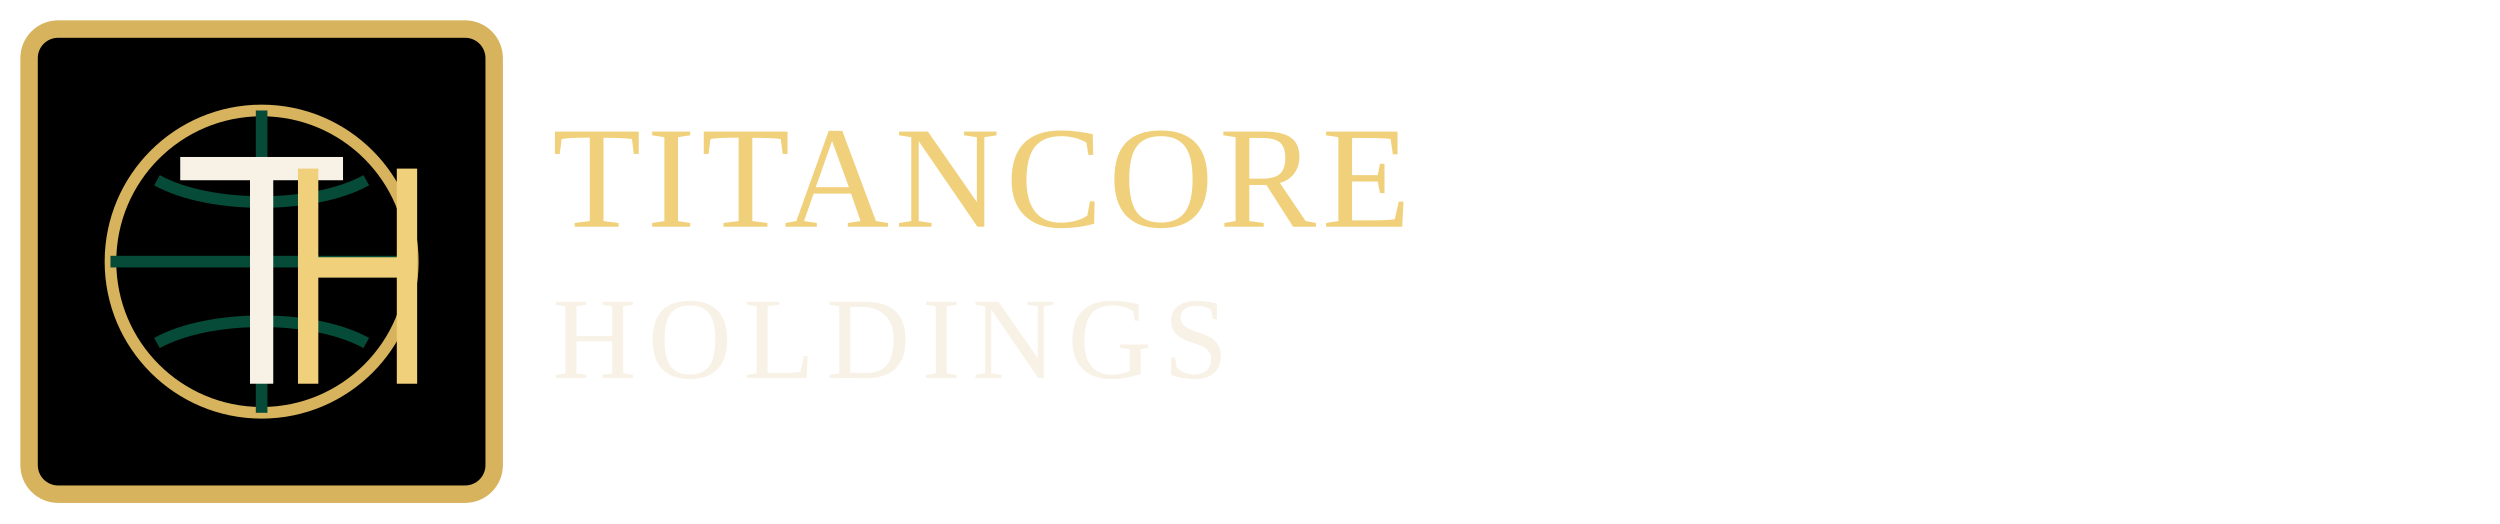
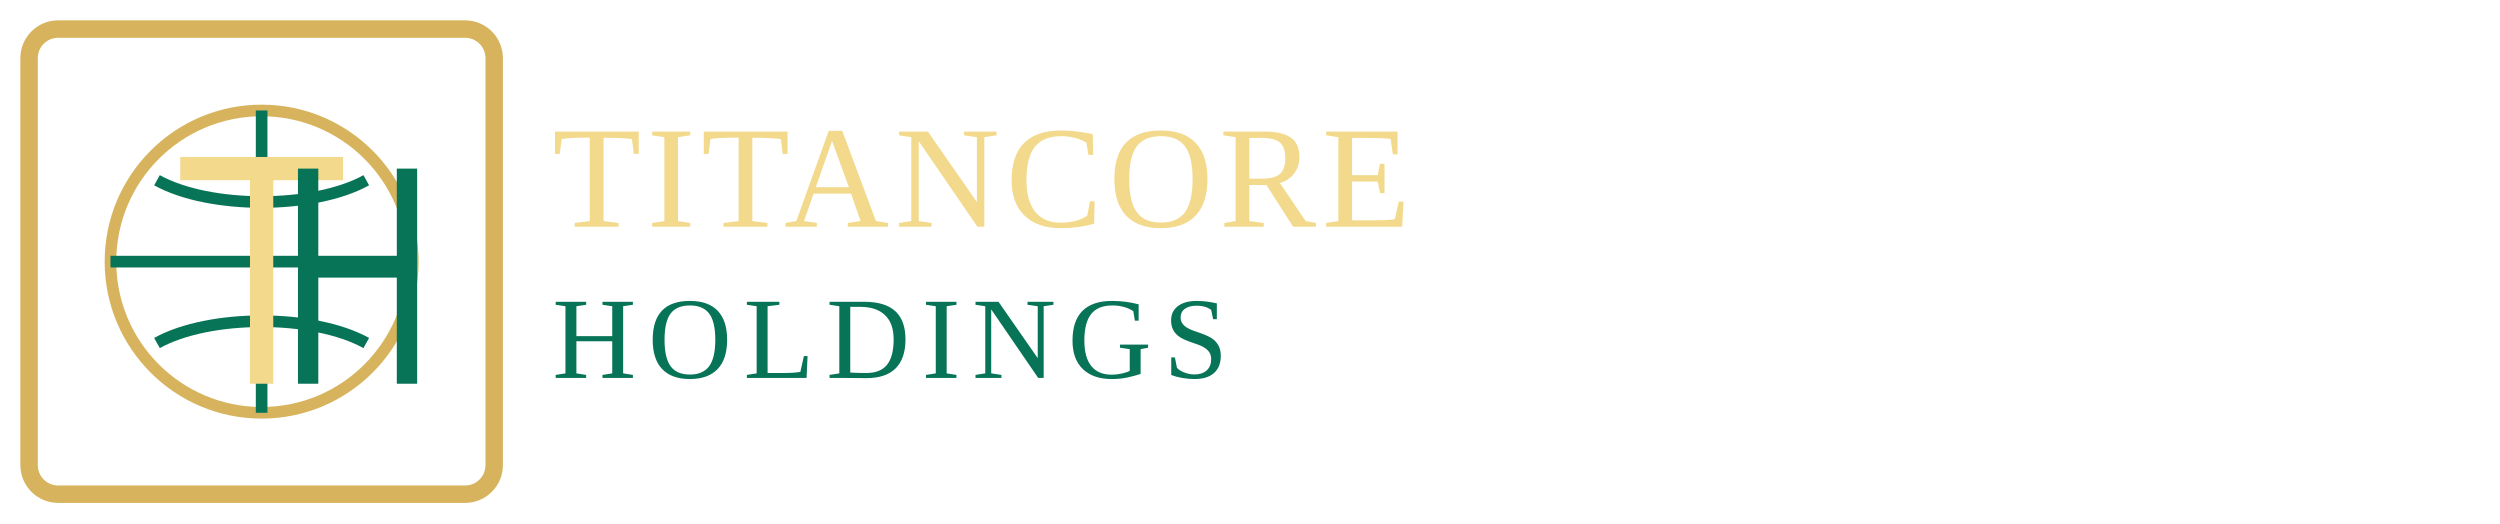
<svg xmlns="http://www.w3.org/2000/svg" viewBox="0 0 860 180" role="img" aria-labelledby="t">
-   <rect width="860" height="180" fill="none" />
  <g transform="translate(10 10)">
-     <rect x="0" y="0" width="160" height="160" rx="10" fill="#000" stroke="#d7b35d" stroke-width="6" />
+     <rect x="0" y="0" width="160" height="160" rx="10" fill="none" stroke="#d7b35d" stroke-width="6" />
    <circle cx="80" cy="80" r="52" fill="none" stroke="#d7b35d" stroke-width="4" />
-     <path d="M80 28v104M28 80h104M44 52c18 10 54 10 72 0M44 108c18-10 54-10 72 0" stroke="#064b38" stroke-width="4" fill="none" />
-     <path d="M52 48h56M80 48v74" stroke="#f7f1e6" stroke-width="8" />
-     <path d="M96 48v74M96 82h34M130 48v74" stroke="#f0d07a" stroke-width="7" />
+     <path d="M80 28v104M28 80h104M44 52c18 10 54 10 72 0M44 108c18-10 54-10 72 0" stroke="#087457" stroke-width="4" fill="none" />
+     <path d="M52 48h56M80 48v74" stroke="#f2d98c" stroke-width="8" />
+     <path d="M96 48v74M96 82h34M130 48v74" stroke="#087457" stroke-width="7" />
  </g>
-   <text x="190" y="78" font-family="Georgia, 'Times New Roman', serif" font-size="50" fill="#f0d07a" letter-spacing="2">TITANCORE</text>
-   <text x="190" y="130" font-family="Georgia, 'Times New Roman', serif" font-size="40" fill="#f7f1e6" letter-spacing="4">HOLDINGS</text>
+   <text x="190" y="78" font-family="Georgia, 'Times New Roman', serif" font-size="50" fill="#f2d98c" letter-spacing="2">TITANCORE</text>
+   <text x="190" y="130" font-family="Georgia, 'Times New Roman', serif" font-size="40" fill="#087457" letter-spacing="4">HOLDINGS</text>
</svg>
